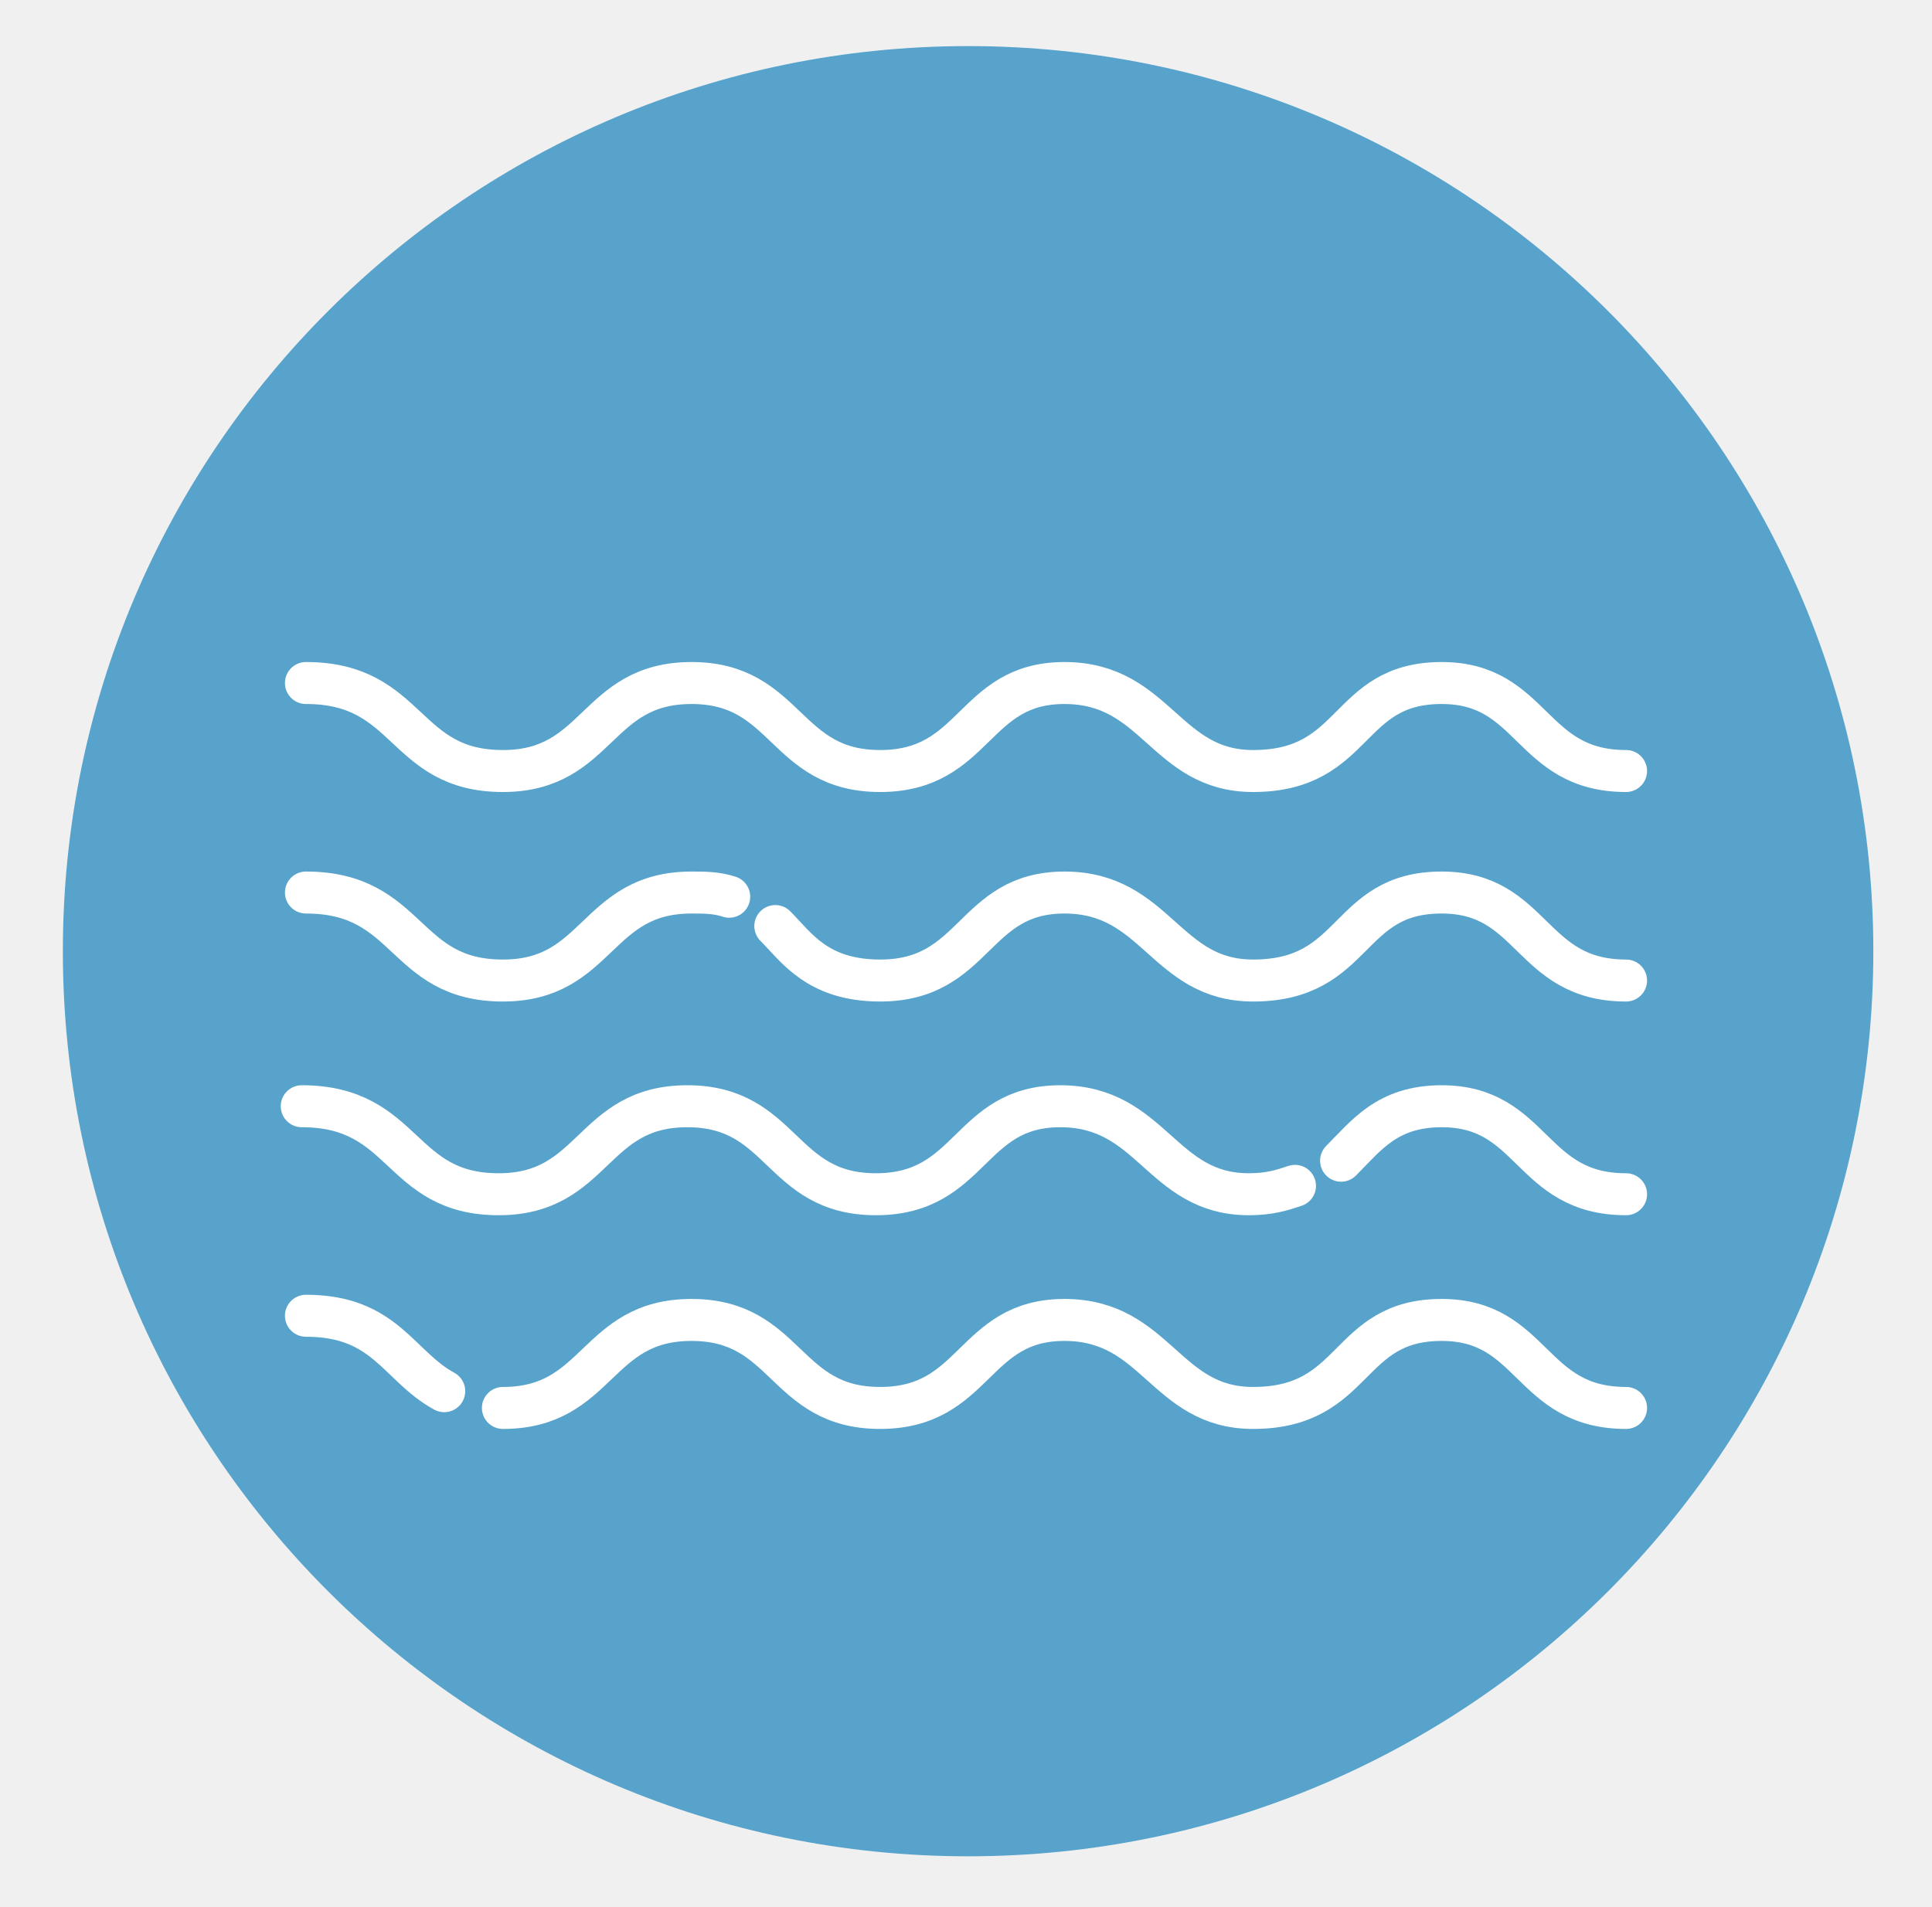
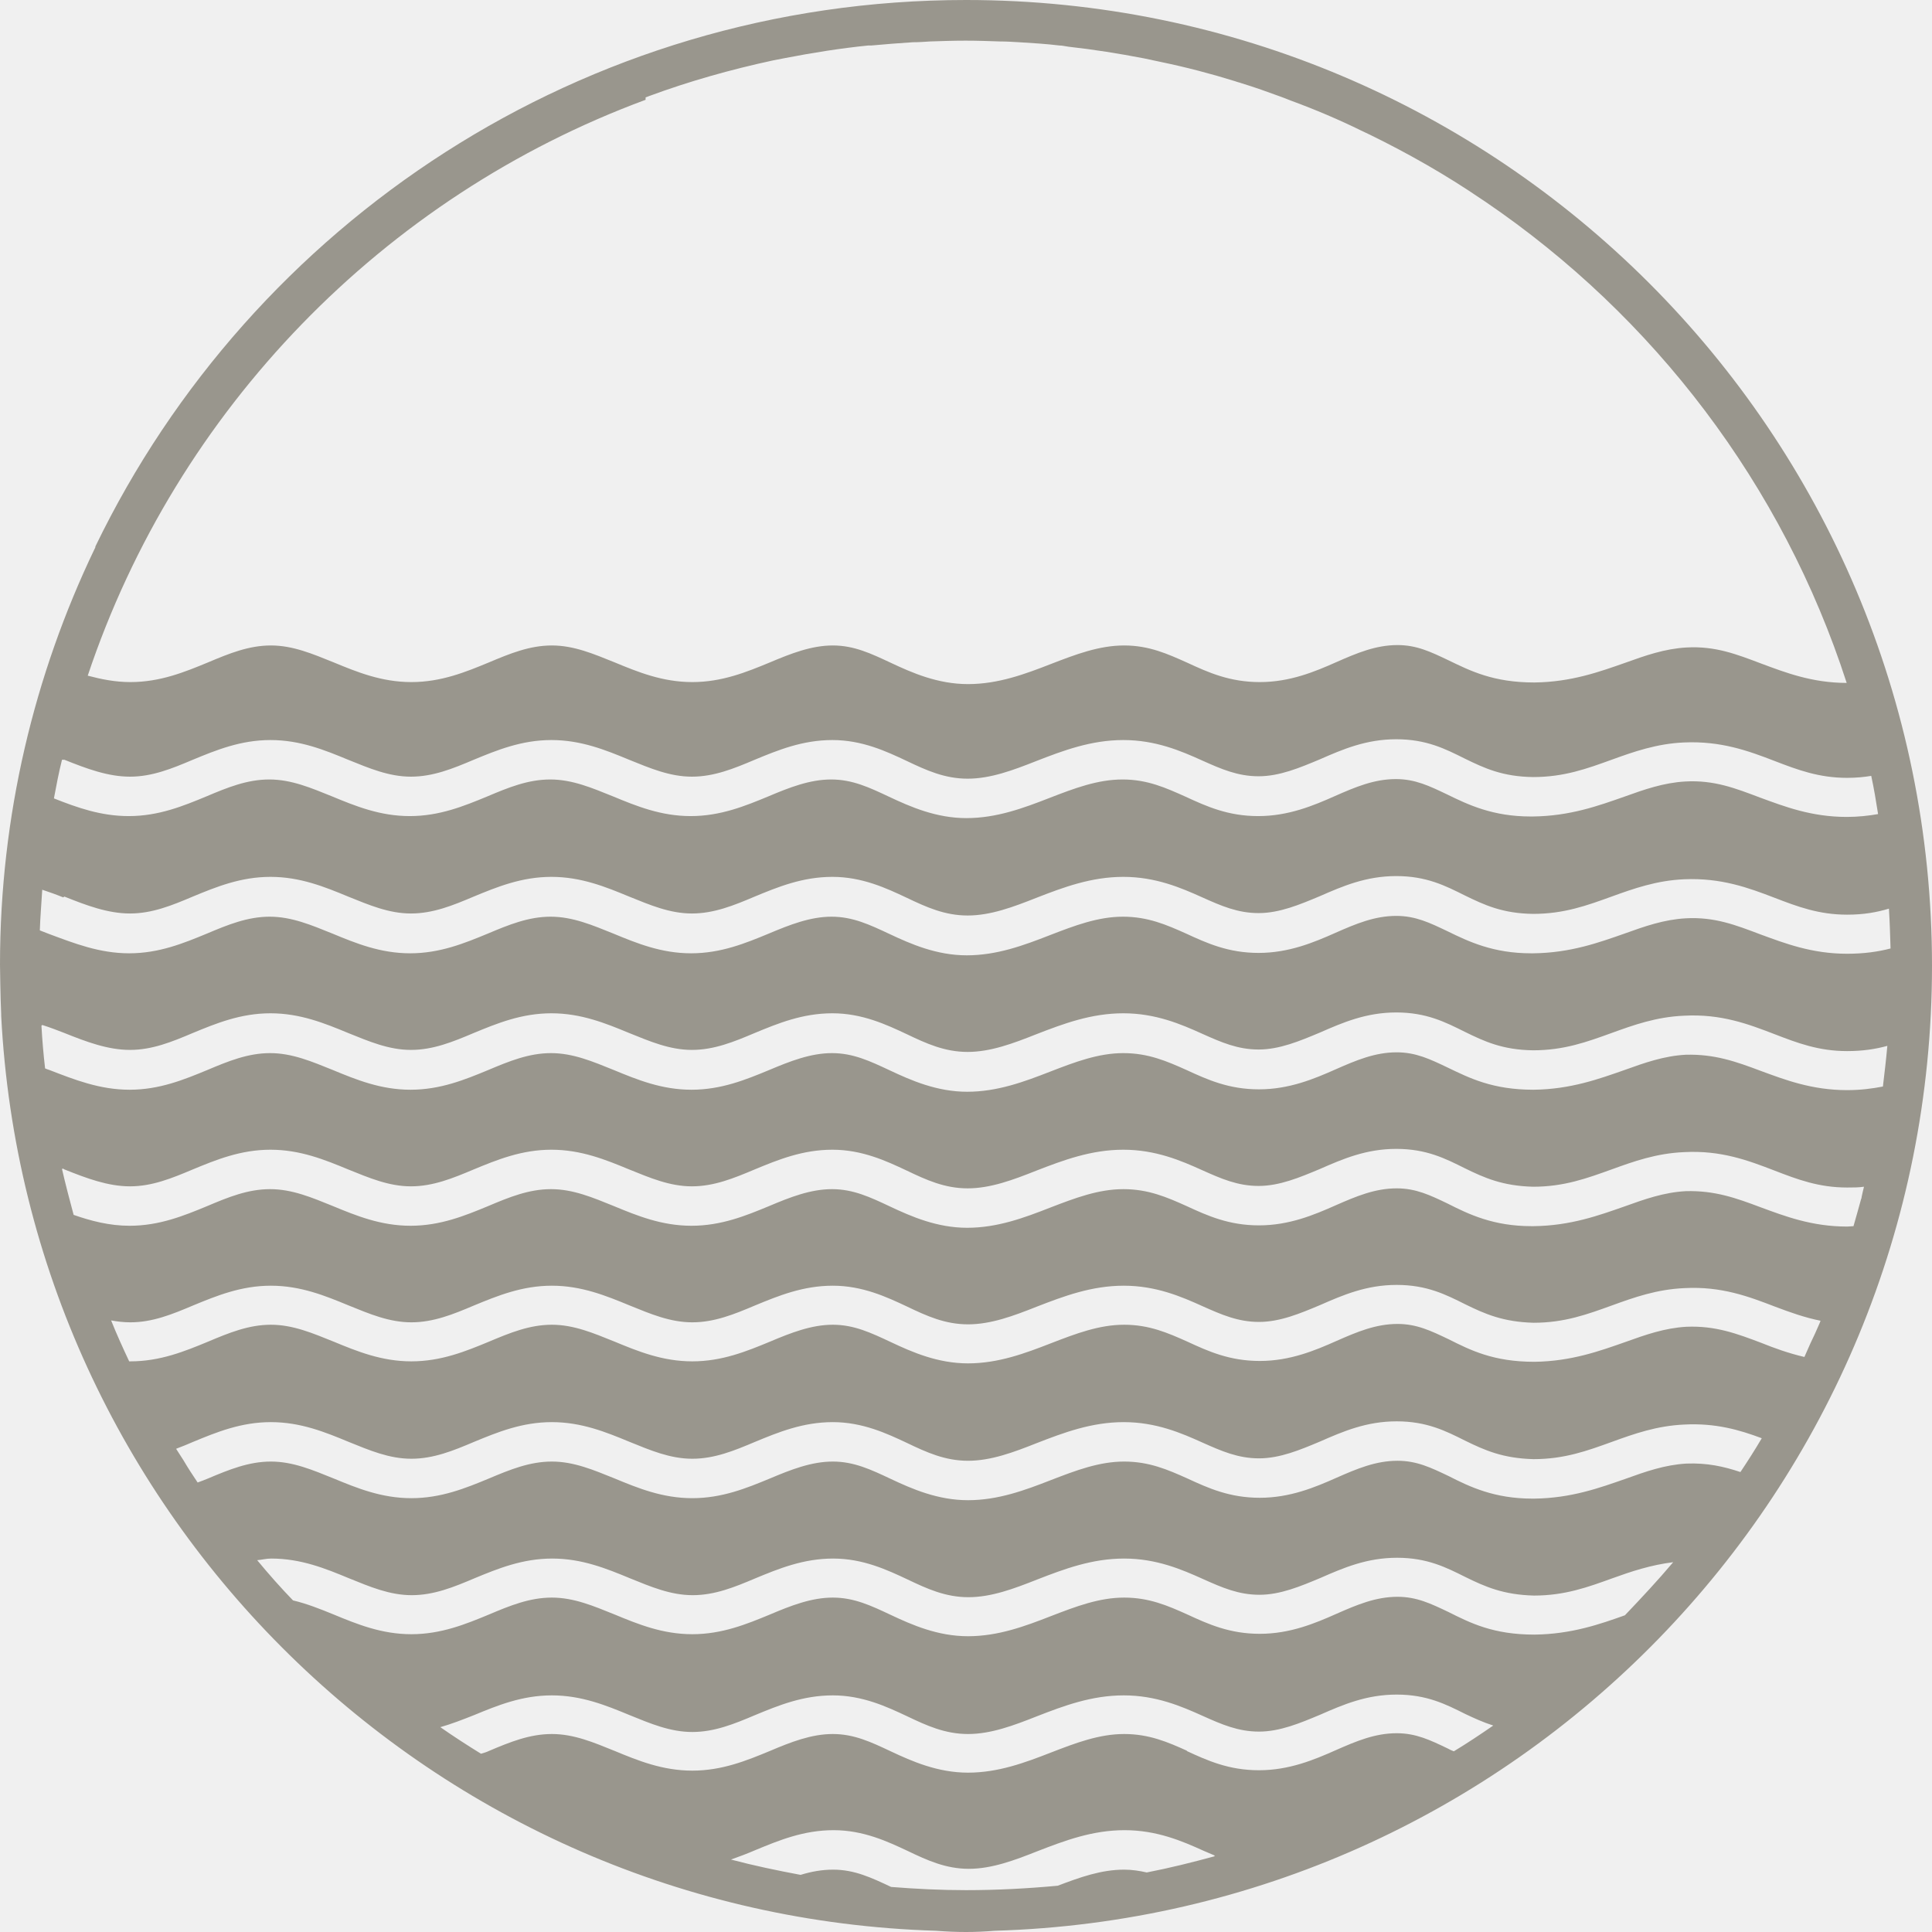
- <svg xmlns="http://www.w3.org/2000/svg" version="1.1" id="Layer_1" x="0px" y="0px" viewBox="0 0 46.1 45.5" style="enable-background:new 0 0 46.1 45.5;" xml:space="preserve">
-   <style type="text/css">
- 	.st0{fill:#57A3CC;}
- 	.st1{fill:none;stroke:#FFFFFF;stroke-width:1.002;stroke-linecap:round;stroke-miterlimit:10;}
- </style>
-   <circle class="st0" cx="23.1" cy="22.7" r="21.6" />
-   <g>
-     <path class="st1" d="M38.8,18.4c-2.3,0-2.2-2.1-4.4-2.1c-2.3,0-2,2.1-4.5,2.1c-2.1,0-2.3-2.1-4.5-2.1c-2.2,0-2.1,2.1-4.4,2.1   c-2.3,0-2.2-2.1-4.5-2.1s-2.2,2.1-4.5,2.1c-2.4,0-2.2-2.1-4.7-2.1" />
-     <path class="st1" d="M17.4,21.4c-0.3-0.1-0.6-0.1-0.9-0.1c-2.3,0-2.2,2.1-4.5,2.1c-2.4,0-2.2-2.1-4.7-2.1" />
-     <path class="st1" d="M38.8,23.4c-2.3,0-2.2-2.1-4.4-2.1c-2.3,0-2,2.1-4.5,2.1c-2.1,0-2.3-2.1-4.5-2.1c-2.2,0-2.1,2.1-4.4,2.1   c-1.5,0-2-0.8-2.5-1.3" />
-     <path class="st1" d="M30.9,28.3c-0.3,0.1-0.6,0.2-1.1,0.2c-2.1,0-2.3-2.1-4.5-2.1c-2.2,0-2.1,2.1-4.4,2.1c-2.3,0-2.2-2.1-4.5-2.1   s-2.2,2.1-4.5,2.1c-2.4,0-2.2-2.1-4.7-2.1" />
-     <path class="st1" d="M38.8,28.5c-2.3,0-2.2-2.1-4.4-2.1c-1.3,0-1.8,0.7-2.4,1.3" />
-     <path class="st1" d="M10.6,33.2c-1.1-0.6-1.4-1.8-3.3-1.8" />
-     <path class="st1" d="M38.8,33.6c-2.3,0-2.2-2.1-4.4-2.1c-2.3,0-2,2.1-4.5,2.1c-2.1,0-2.3-2.1-4.5-2.1c-2.2,0-2.1,2.1-4.4,2.1   c-2.3,0-2.2-2.1-4.5-2.1s-2.2,2.1-4.5,2.1" />
-   </g>
+ <svg xmlns="http://www.w3.org/2000/svg" width="44" height="44" viewBox="0 0 44 44" fill="none">
+   <path d="M44 21.995C44 9.852 34.146 0 22 0C13.273 0 5.729 5.086 2.172 12.446C2.172 12.446 2.172 12.446 2.172 12.455C2.172 12.473 2.163 12.482 2.154 12.501C0.779 15.369 0 18.586 0 21.968C0 21.977 0.009 22.747 0.027 23.095C0.027 23.095 0.027 23.113 0.027 23.132C0.614 34.524 9.863 43.624 21.322 43.972C21.56 43.991 21.789 44 22 44C22.211 44 22.422 43.991 22.651 43.972C34.503 43.624 44 33.919 44 21.995ZM1.448 17.303H1.467C1.971 17.505 2.457 17.688 2.961 17.688C3.465 17.688 3.914 17.505 4.391 17.303C4.923 17.083 5.482 16.854 6.16 16.854C6.838 16.854 7.397 17.083 7.929 17.303C8.406 17.495 8.855 17.688 9.359 17.688C9.863 17.688 10.312 17.505 10.789 17.303C11.321 17.083 11.88 16.854 12.558 16.854C13.237 16.854 13.796 17.083 14.328 17.303C14.804 17.495 15.253 17.688 15.758 17.688C16.262 17.688 16.711 17.505 17.188 17.303C17.719 17.083 18.278 16.854 18.957 16.854C19.635 16.854 20.185 17.111 20.652 17.331C21.093 17.541 21.514 17.734 22.037 17.734C22.559 17.734 23.073 17.541 23.604 17.331C24.218 17.092 24.851 16.854 25.584 16.854C26.317 16.854 26.895 17.101 27.381 17.321C27.812 17.514 28.188 17.679 28.664 17.679C29.141 17.679 29.599 17.486 30.058 17.294C30.58 17.065 31.112 16.836 31.799 16.836C32.487 16.836 32.917 17.056 33.358 17.276C33.807 17.495 34.219 17.688 34.916 17.697C35.622 17.697 36.144 17.505 36.703 17.303C37.208 17.12 37.73 16.936 38.353 16.909C39.197 16.872 39.82 17.101 40.416 17.331C40.938 17.532 41.424 17.715 42.066 17.715C42.277 17.715 42.451 17.697 42.616 17.67C42.68 17.963 42.726 18.247 42.772 18.54C42.561 18.577 42.322 18.605 42.057 18.605C41.25 18.605 40.636 18.366 40.086 18.165C39.527 17.954 39.041 17.761 38.381 17.798C37.886 17.826 37.446 17.981 36.987 18.146C36.41 18.348 35.759 18.586 34.907 18.595C34.888 18.595 34.87 18.595 34.861 18.595C33.999 18.595 33.44 18.329 32.954 18.091C32.551 17.899 32.23 17.743 31.79 17.743C31.295 17.743 30.864 17.926 30.406 18.128C29.911 18.348 29.343 18.586 28.655 18.586C27.968 18.586 27.482 18.366 27.005 18.146C26.556 17.945 26.134 17.752 25.566 17.752C24.997 17.752 24.466 17.954 23.898 18.174C23.311 18.403 22.697 18.632 22.009 18.632C21.322 18.632 20.735 18.375 20.249 18.146C19.8 17.935 19.415 17.752 18.929 17.752C18.443 17.752 17.976 17.935 17.499 18.137C16.968 18.357 16.408 18.586 15.73 18.586C15.052 18.586 14.492 18.357 13.961 18.137C13.484 17.945 13.035 17.752 12.531 17.752C12.027 17.752 11.578 17.935 11.101 18.137C10.569 18.357 10.01 18.586 9.332 18.586C8.653 18.586 8.094 18.357 7.562 18.137C7.086 17.945 6.637 17.752 6.133 17.752C5.628 17.752 5.179 17.935 4.702 18.137C4.171 18.357 3.612 18.586 2.933 18.586C2.301 18.586 1.76 18.394 1.228 18.183C1.283 17.89 1.338 17.596 1.412 17.303H1.448ZM14.703 2.218C14.703 2.218 14.758 2.2 14.777 2.19C15.693 1.851 16.637 1.585 17.609 1.375C17.701 1.356 17.802 1.338 17.893 1.32C18.508 1.201 19.14 1.1 19.773 1.036C19.8 1.036 19.818 1.036 19.846 1.036C20.157 1.008 20.478 0.981 20.79 0.962C20.918 0.962 21.056 0.953 21.184 0.944C21.45 0.935 21.725 0.926 21.991 0.926C22.257 0.926 22.513 0.935 22.77 0.944C22.917 0.944 23.063 0.953 23.21 0.962C23.522 0.981 23.824 0.999 24.127 1.036C24.191 1.036 24.264 1.054 24.328 1.063C24.906 1.127 25.483 1.219 26.052 1.329C26.18 1.356 26.308 1.384 26.437 1.411C27.014 1.531 27.573 1.677 28.133 1.851C28.178 1.87 28.233 1.879 28.279 1.897C28.582 1.989 28.884 2.099 29.187 2.209C29.26 2.236 29.324 2.264 29.398 2.291C29.948 2.493 30.488 2.722 31.011 2.979C31.075 3.006 31.139 3.043 31.203 3.07C32.083 3.501 32.936 3.987 33.742 4.537C33.77 4.555 33.797 4.573 33.825 4.592C37.666 7.204 40.599 11.043 42.057 15.553C41.268 15.553 40.654 15.314 40.113 15.113C39.554 14.902 39.068 14.709 38.408 14.746C37.913 14.774 37.473 14.929 37.015 15.094C36.438 15.296 35.787 15.534 34.943 15.543C34.008 15.543 33.486 15.278 32.991 15.039C32.587 14.847 32.267 14.691 31.827 14.691C31.332 14.691 30.901 14.874 30.442 15.076C29.948 15.296 29.379 15.534 28.692 15.534C28.004 15.534 27.518 15.314 27.042 15.094C26.593 14.893 26.171 14.7 25.602 14.7C25.034 14.7 24.503 14.902 23.934 15.122C23.348 15.351 22.733 15.58 22.046 15.58C21.358 15.58 20.772 15.323 20.286 15.094C19.837 14.884 19.452 14.7 18.966 14.7C18.48 14.7 18.012 14.884 17.536 15.085C17.004 15.305 16.445 15.534 15.767 15.534C15.088 15.534 14.529 15.305 13.998 15.085C13.521 14.893 13.072 14.7 12.568 14.7C12.063 14.7 11.614 14.884 11.137 15.085C10.606 15.305 10.047 15.534 9.368 15.534C8.69 15.534 8.131 15.305 7.599 15.085C7.122 14.893 6.673 14.7 6.169 14.7C5.665 14.7 5.216 14.884 4.739 15.085C4.207 15.305 3.648 15.534 2.97 15.534C2.622 15.534 2.31 15.47 1.998 15.388C4.024 9.33 8.727 4.482 14.703 2.273V2.218ZM1.467 20.419C1.971 20.621 2.457 20.804 2.961 20.804C3.465 20.804 3.914 20.621 4.391 20.419C4.923 20.199 5.482 19.97 6.16 19.97C6.838 19.97 7.397 20.199 7.929 20.419C8.406 20.611 8.855 20.804 9.359 20.804C9.863 20.804 10.312 20.621 10.789 20.419C11.321 20.199 11.88 19.97 12.558 19.97C13.237 19.97 13.796 20.199 14.328 20.419C14.804 20.611 15.253 20.804 15.758 20.804C16.262 20.804 16.711 20.621 17.188 20.419C17.719 20.199 18.278 19.97 18.957 19.97C19.635 19.97 20.185 20.227 20.652 20.447C21.093 20.657 21.514 20.85 22.037 20.85C22.559 20.85 23.073 20.657 23.604 20.447C24.218 20.208 24.851 19.97 25.584 19.97C26.317 19.97 26.895 20.218 27.381 20.437C27.812 20.63 28.188 20.795 28.664 20.795C29.141 20.795 29.599 20.602 30.058 20.41C30.58 20.181 31.112 19.952 31.799 19.952C32.487 19.952 32.917 20.172 33.358 20.392C33.807 20.611 34.219 20.804 34.916 20.813C35.622 20.813 36.144 20.621 36.703 20.419C37.208 20.236 37.73 20.052 38.353 20.025C39.197 19.988 39.82 20.218 40.416 20.447C40.938 20.648 41.424 20.831 42.066 20.831C42.451 20.831 42.744 20.776 43.019 20.694C43.038 20.997 43.047 21.299 43.056 21.601C42.772 21.675 42.451 21.721 42.066 21.721C41.259 21.721 40.645 21.482 40.095 21.281C39.536 21.07 39.05 20.877 38.39 20.914C37.895 20.942 37.455 21.097 36.997 21.262C36.419 21.464 35.768 21.702 34.916 21.711C34.898 21.711 34.879 21.711 34.87 21.711C34.008 21.711 33.449 21.445 32.963 21.207C32.56 21.015 32.239 20.859 31.799 20.859C31.304 20.859 30.873 21.042 30.415 21.244C29.92 21.464 29.352 21.702 28.664 21.702C27.977 21.702 27.491 21.482 27.014 21.262C26.565 21.061 26.143 20.877 25.575 20.877C25.007 20.877 24.475 21.079 23.907 21.299C23.32 21.528 22.706 21.757 22.018 21.757C21.331 21.757 20.744 21.5 20.258 21.271C19.809 21.061 19.424 20.877 18.938 20.877C18.453 20.877 17.985 21.061 17.508 21.262C16.977 21.482 16.418 21.711 15.739 21.711C15.061 21.711 14.502 21.482 13.97 21.262C13.493 21.07 13.044 20.877 12.54 20.877C12.036 20.877 11.587 21.061 11.11 21.262C10.578 21.482 10.019 21.711 9.341 21.711C8.662 21.711 8.103 21.482 7.572 21.262C7.095 21.07 6.646 20.877 6.142 20.877C5.638 20.877 5.188 21.061 4.712 21.262C4.18 21.482 3.621 21.711 2.942 21.711C2.264 21.711 1.687 21.482 1.118 21.271C1.045 21.244 0.981 21.216 0.907 21.189C0.917 20.877 0.944 20.575 0.962 20.263C1.127 20.318 1.283 20.373 1.439 20.437L1.467 20.419ZM0.962 23.343C1.137 23.398 1.302 23.462 1.467 23.526C1.971 23.728 2.457 23.911 2.961 23.911C3.465 23.911 3.914 23.728 4.391 23.526C4.923 23.306 5.482 23.077 6.16 23.077C6.838 23.077 7.397 23.306 7.929 23.526C8.406 23.718 8.855 23.911 9.359 23.911C9.863 23.911 10.312 23.728 10.789 23.526C11.321 23.306 11.88 23.077 12.558 23.077C13.237 23.077 13.796 23.306 14.328 23.526C14.804 23.718 15.253 23.911 15.758 23.911C16.262 23.911 16.711 23.728 17.188 23.526C17.719 23.306 18.278 23.077 18.957 23.077C19.635 23.077 20.185 23.334 20.652 23.553C21.093 23.764 21.514 23.957 22.037 23.957C22.559 23.957 23.073 23.764 23.604 23.553C24.218 23.315 24.851 23.077 25.584 23.077C26.317 23.077 26.895 23.324 27.381 23.544C27.812 23.737 28.188 23.902 28.664 23.902C29.141 23.902 29.599 23.709 30.058 23.517C30.58 23.288 31.112 23.058 31.799 23.058C32.487 23.058 32.917 23.279 33.358 23.498C33.807 23.718 34.219 23.911 34.916 23.92C35.622 23.92 36.144 23.728 36.703 23.526C37.208 23.343 37.721 23.159 38.353 23.132C39.197 23.086 39.82 23.324 40.416 23.553C40.938 23.755 41.424 23.938 42.066 23.938C42.423 23.938 42.717 23.892 42.983 23.819C42.955 24.131 42.918 24.442 42.882 24.745C42.643 24.791 42.377 24.827 42.066 24.827C41.259 24.827 40.645 24.589 40.095 24.387C39.536 24.177 39.05 24.003 38.39 24.021C37.895 24.048 37.455 24.204 36.997 24.369C36.419 24.571 35.768 24.809 34.925 24.818C33.99 24.818 33.468 24.552 32.972 24.314C32.569 24.122 32.248 23.966 31.808 23.966C31.313 23.966 30.883 24.149 30.424 24.351C29.929 24.571 29.361 24.809 28.673 24.809C27.986 24.809 27.5 24.589 27.023 24.369C26.574 24.168 26.152 23.984 25.584 23.984C25.016 23.984 24.484 24.186 23.916 24.406C23.329 24.635 22.715 24.864 22.027 24.864C21.34 24.864 20.753 24.607 20.267 24.378C19.818 24.168 19.433 23.984 18.948 23.984C18.462 23.984 17.994 24.168 17.517 24.369C16.986 24.589 16.427 24.818 15.748 24.818C15.07 24.818 14.511 24.589 13.979 24.369C13.502 24.177 13.053 23.984 12.549 23.984C12.045 23.984 11.596 24.168 11.119 24.369C10.588 24.589 10.028 24.818 9.35 24.818C8.672 24.818 8.113 24.589 7.581 24.369C7.104 24.177 6.655 23.984 6.151 23.984C5.647 23.984 5.197 24.168 4.721 24.369C4.189 24.589 3.63 24.818 2.952 24.818C2.273 24.818 1.696 24.589 1.127 24.369C1.091 24.36 1.054 24.342 1.027 24.332C0.99 24.012 0.962 23.691 0.944 23.361L0.962 23.343ZM1.43 26.614C1.43 26.614 1.458 26.624 1.467 26.633C1.971 26.834 2.457 27.018 2.961 27.018C3.465 27.018 3.914 26.834 4.391 26.633C4.923 26.413 5.482 26.184 6.16 26.184C6.838 26.184 7.397 26.413 7.929 26.633C8.406 26.825 8.855 27.018 9.359 27.018C9.863 27.018 10.312 26.834 10.789 26.633C11.321 26.413 11.88 26.184 12.558 26.184C13.237 26.184 13.796 26.413 14.328 26.633C14.804 26.825 15.253 27.018 15.758 27.018C16.262 27.018 16.711 26.834 17.188 26.633C17.719 26.413 18.278 26.184 18.957 26.184C19.635 26.184 20.185 26.44 20.652 26.66C21.093 26.871 21.514 27.064 22.037 27.064C22.559 27.064 23.073 26.871 23.604 26.66C24.218 26.422 24.851 26.184 25.584 26.184C26.317 26.184 26.895 26.431 27.381 26.651C27.812 26.844 28.188 27.009 28.664 27.009C29.141 27.009 29.599 26.816 30.058 26.624C30.58 26.395 31.112 26.165 31.799 26.165C32.487 26.165 32.917 26.385 33.358 26.605C33.807 26.825 34.219 27.009 34.916 27.027C35.622 27.027 36.144 26.834 36.703 26.633C37.208 26.45 37.721 26.266 38.353 26.239C39.197 26.193 39.82 26.431 40.416 26.66C40.938 26.862 41.424 27.045 42.066 27.045C42.203 27.045 42.332 27.045 42.451 27.027C42.432 27.1 42.414 27.183 42.396 27.265C42.396 27.274 42.396 27.293 42.387 27.302C42.332 27.513 42.267 27.723 42.212 27.925C42.167 27.925 42.121 27.934 42.066 27.934C41.259 27.934 40.645 27.696 40.095 27.494C39.536 27.284 39.05 27.109 38.39 27.128C37.895 27.155 37.455 27.311 36.997 27.476C36.419 27.678 35.768 27.916 34.925 27.925H34.879C34.017 27.925 33.458 27.659 32.972 27.412C32.569 27.219 32.248 27.064 31.808 27.064C31.313 27.064 30.883 27.247 30.424 27.448C29.929 27.668 29.361 27.907 28.673 27.907C27.986 27.907 27.5 27.687 27.023 27.467C26.574 27.265 26.152 27.082 25.584 27.082C25.016 27.082 24.484 27.284 23.916 27.503C23.329 27.733 22.715 27.962 22.027 27.962C21.34 27.962 20.753 27.705 20.267 27.476C19.818 27.265 19.433 27.082 18.948 27.082C18.462 27.082 17.994 27.265 17.517 27.467C16.986 27.687 16.427 27.916 15.748 27.916C15.07 27.916 14.511 27.687 13.979 27.467C13.502 27.274 13.053 27.082 12.549 27.082C12.045 27.082 11.596 27.265 11.119 27.467C10.588 27.687 10.028 27.916 9.35 27.916C8.672 27.916 8.113 27.687 7.581 27.467C7.104 27.274 6.655 27.082 6.151 27.082C5.647 27.082 5.197 27.265 4.721 27.467C4.189 27.687 3.63 27.916 2.952 27.916C2.493 27.916 2.072 27.806 1.677 27.668C1.586 27.329 1.494 26.981 1.412 26.624L1.43 26.614ZM2.521 30.07C2.667 30.097 2.814 30.115 2.97 30.115C3.474 30.115 3.923 29.932 4.4 29.73C4.932 29.511 5.491 29.281 6.169 29.281C6.848 29.281 7.407 29.511 7.938 29.73C8.415 29.923 8.864 30.115 9.368 30.115C9.873 30.115 10.322 29.932 10.798 29.73C11.33 29.511 11.889 29.281 12.568 29.281C13.246 29.281 13.805 29.511 14.337 29.73C14.813 29.923 15.262 30.115 15.767 30.115C16.271 30.115 16.72 29.932 17.197 29.73C17.728 29.511 18.288 29.281 18.966 29.281C19.644 29.281 20.194 29.538 20.662 29.758C21.102 29.969 21.523 30.161 22.046 30.161C22.568 30.161 23.082 29.969 23.613 29.758C24.227 29.52 24.86 29.281 25.593 29.281C26.327 29.281 26.904 29.529 27.39 29.749C27.821 29.941 28.197 30.106 28.673 30.106C29.15 30.106 29.608 29.914 30.067 29.721C30.589 29.492 31.121 29.263 31.808 29.263C32.496 29.263 32.927 29.483 33.367 29.703C33.816 29.923 34.228 30.106 34.925 30.125C35.631 30.125 36.153 29.932 36.712 29.73C37.217 29.547 37.73 29.364 38.362 29.336C39.206 29.291 39.829 29.529 40.425 29.758C40.764 29.886 41.094 30.005 41.461 30.079C41.452 30.106 41.443 30.134 41.433 30.152C41.369 30.299 41.305 30.445 41.232 30.592C41.186 30.693 41.14 30.803 41.094 30.904C40.737 30.821 40.407 30.702 40.113 30.583C39.554 30.372 39.068 30.189 38.408 30.216C37.913 30.244 37.473 30.399 37.015 30.564C36.438 30.766 35.787 31.004 34.943 31.014C34.008 31.014 33.486 30.748 32.991 30.5C32.587 30.308 32.267 30.152 31.827 30.152C31.332 30.152 30.901 30.335 30.442 30.537C29.948 30.757 29.379 30.995 28.692 30.995C28.004 30.995 27.518 30.775 27.042 30.555C26.593 30.354 26.171 30.17 25.602 30.17C25.034 30.17 24.503 30.372 23.934 30.592C23.348 30.821 22.733 31.05 22.046 31.05C21.358 31.05 20.772 30.794 20.286 30.564C19.837 30.354 19.452 30.17 18.966 30.17C18.48 30.17 18.012 30.354 17.536 30.555C17.004 30.775 16.445 31.004 15.767 31.004C15.088 31.004 14.529 30.775 13.998 30.555C13.521 30.363 13.072 30.17 12.568 30.17C12.063 30.17 11.614 30.354 11.137 30.555C10.606 30.775 10.047 31.004 9.368 31.004C8.69 31.004 8.131 30.775 7.599 30.555C7.122 30.363 6.673 30.17 6.169 30.17C5.665 30.17 5.216 30.354 4.739 30.555C4.207 30.775 3.648 31.004 2.97 31.004C2.961 31.004 2.952 31.004 2.942 31.004C2.796 30.693 2.658 30.39 2.53 30.07H2.521ZM27.042 39.876C26.593 39.674 26.171 39.491 25.602 39.491C25.034 39.491 24.503 39.693 23.934 39.913C23.348 40.142 22.733 40.371 22.046 40.371C21.358 40.371 20.772 40.114 20.286 39.885C19.837 39.674 19.452 39.491 18.966 39.491C18.48 39.491 18.012 39.674 17.536 39.876C17.004 40.096 16.445 40.325 15.767 40.325C15.088 40.325 14.529 40.096 13.998 39.876C13.521 39.683 13.072 39.491 12.568 39.491C12.063 39.491 11.614 39.674 11.137 39.876C11.082 39.903 11.018 39.922 10.954 39.94C10.643 39.748 10.331 39.546 10.028 39.335C10.285 39.262 10.542 39.161 10.798 39.06C11.33 38.84 11.889 38.611 12.568 38.611C13.246 38.611 13.805 38.84 14.337 39.06C14.813 39.253 15.262 39.445 15.767 39.445C16.271 39.445 16.72 39.262 17.197 39.06C17.728 38.84 18.288 38.611 18.966 38.611C19.644 38.611 20.194 38.868 20.662 39.088C21.102 39.298 21.523 39.491 22.046 39.491C22.568 39.491 23.082 39.298 23.613 39.088C24.227 38.849 24.86 38.611 25.593 38.611C26.327 38.611 26.904 38.859 27.39 39.078C27.821 39.271 28.197 39.436 28.673 39.436C29.15 39.436 29.608 39.243 30.067 39.051C30.589 38.822 31.121 38.593 31.808 38.593C32.496 38.593 32.927 38.813 33.367 39.033C33.578 39.133 33.779 39.225 34.008 39.298C33.715 39.5 33.413 39.702 33.11 39.885C33.064 39.867 33.018 39.848 32.972 39.821C32.569 39.628 32.248 39.473 31.808 39.473C31.313 39.473 30.883 39.656 30.424 39.858C29.929 40.078 29.361 40.316 28.673 40.316C27.986 40.316 27.5 40.096 27.023 39.876H27.042ZM27.656 42.277C27.152 42.414 26.638 42.543 26.116 42.644C25.951 42.607 25.786 42.58 25.602 42.58C25.08 42.58 24.594 42.754 24.09 42.946C23.402 43.01 22.706 43.047 22 43.047C21.422 43.047 20.863 43.019 20.295 42.974C19.846 42.763 19.461 42.58 18.975 42.58C18.718 42.58 18.471 42.625 18.233 42.699C17.692 42.598 17.169 42.488 16.647 42.35C16.83 42.286 17.023 42.213 17.215 42.13C17.747 41.91 18.306 41.681 18.984 41.681C19.663 41.681 20.212 41.938 20.68 42.158C21.12 42.369 21.542 42.561 22.064 42.561C22.587 42.561 23.1 42.369 23.632 42.158C24.246 41.92 24.878 41.681 25.612 41.681C26.345 41.681 26.922 41.929 27.408 42.149C27.491 42.185 27.582 42.222 27.665 42.259L27.656 42.277ZM32.991 36.714C32.587 36.522 32.267 36.366 31.827 36.366C31.332 36.366 30.901 36.549 30.442 36.751C29.948 36.971 29.379 37.209 28.692 37.209C28.004 37.209 27.518 36.989 27.042 36.769C26.593 36.567 26.171 36.384 25.602 36.384C25.034 36.384 24.503 36.586 23.934 36.806C23.348 37.035 22.733 37.264 22.046 37.264C21.358 37.264 20.772 37.007 20.286 36.778C19.837 36.567 19.452 36.384 18.966 36.384C18.48 36.384 18.012 36.567 17.536 36.769C17.004 36.989 16.445 37.218 15.767 37.218C15.088 37.218 14.529 36.989 13.998 36.769C13.521 36.577 13.072 36.384 12.568 36.384C12.063 36.384 11.614 36.567 11.137 36.769C10.606 36.989 10.047 37.218 9.368 37.218C8.69 37.218 8.131 36.989 7.599 36.769C7.287 36.641 6.985 36.522 6.673 36.448C6.389 36.155 6.114 35.843 5.857 35.532C5.968 35.523 6.059 35.495 6.178 35.495C6.857 35.495 7.416 35.724 7.947 35.944C8.424 36.137 8.873 36.329 9.377 36.329C9.882 36.329 10.331 36.146 10.807 35.944C11.339 35.724 11.898 35.495 12.577 35.495C13.255 35.495 13.814 35.724 14.346 35.944C14.822 36.137 15.272 36.329 15.776 36.329C16.28 36.329 16.729 36.146 17.206 35.944C17.738 35.724 18.297 35.495 18.975 35.495C19.653 35.495 20.203 35.752 20.671 35.972C21.111 36.182 21.532 36.375 22.055 36.375C22.578 36.375 23.091 36.182 23.622 35.972C24.237 35.733 24.869 35.495 25.602 35.495C26.336 35.495 26.913 35.743 27.399 35.962C27.83 36.155 28.206 36.32 28.683 36.32C29.159 36.32 29.617 36.127 30.076 35.935C30.598 35.706 31.13 35.477 31.817 35.477C32.505 35.477 32.936 35.697 33.376 35.917C33.825 36.137 34.237 36.32 34.934 36.338C35.64 36.338 36.163 36.146 36.722 35.944C37.153 35.788 37.593 35.642 38.106 35.578C37.758 35.99 37.382 36.393 37.006 36.787C36.438 36.989 35.787 37.218 34.943 37.227C34.008 37.227 33.486 36.962 32.991 36.714ZM4.015 32.993C4.143 32.947 4.272 32.892 4.4 32.837C4.932 32.617 5.491 32.388 6.169 32.388C6.848 32.388 7.407 32.617 7.938 32.837C8.415 33.03 8.864 33.222 9.368 33.222C9.873 33.222 10.322 33.039 10.798 32.837C11.33 32.617 11.889 32.388 12.568 32.388C13.246 32.388 13.805 32.617 14.337 32.837C14.813 33.03 15.262 33.222 15.767 33.222C16.271 33.222 16.72 33.039 17.197 32.837C17.728 32.617 18.288 32.388 18.966 32.388C19.644 32.388 20.194 32.645 20.662 32.865C21.102 33.076 21.523 33.268 22.046 33.268C22.568 33.268 23.082 33.076 23.613 32.865C24.227 32.627 24.86 32.388 25.593 32.388C26.327 32.388 26.904 32.636 27.39 32.856C27.821 33.048 28.197 33.213 28.673 33.213C29.15 33.213 29.608 33.021 30.067 32.828C30.589 32.599 31.121 32.37 31.808 32.37C32.496 32.37 32.927 32.59 33.367 32.81C33.816 33.03 34.228 33.213 34.925 33.231C35.631 33.231 36.153 33.039 36.712 32.837C37.217 32.654 37.73 32.471 38.362 32.443C39.068 32.407 39.609 32.562 40.123 32.755C39.967 33.021 39.802 33.277 39.637 33.525C39.252 33.396 38.876 33.314 38.408 33.332C37.913 33.36 37.473 33.516 37.015 33.681C36.438 33.882 35.787 34.12 34.943 34.13H34.898C34.036 34.13 33.477 33.864 32.991 33.616C32.587 33.424 32.267 33.268 31.827 33.268C31.332 33.268 30.901 33.451 30.442 33.653C29.948 33.873 29.379 34.111 28.692 34.111C28.004 34.111 27.518 33.891 27.042 33.671C26.593 33.47 26.171 33.286 25.602 33.286C25.034 33.286 24.503 33.488 23.934 33.708C23.348 33.937 22.733 34.166 22.046 34.166C21.358 34.166 20.772 33.91 20.286 33.681C19.837 33.47 19.452 33.286 18.966 33.286C18.48 33.286 18.012 33.47 17.536 33.671C17.004 33.891 16.445 34.12 15.767 34.12C15.088 34.12 14.529 33.891 13.998 33.671C13.521 33.479 13.072 33.286 12.568 33.286C12.063 33.286 11.614 33.47 11.137 33.671C10.606 33.891 10.047 34.12 9.368 34.12C8.69 34.12 8.131 33.891 7.599 33.671C7.122 33.479 6.673 33.286 6.169 33.286C5.665 33.286 5.216 33.47 4.739 33.671C4.666 33.699 4.583 33.736 4.501 33.763C4.391 33.598 4.281 33.433 4.18 33.259C4.125 33.176 4.07 33.085 4.015 33.002V32.993Z" fill="#99968D" style="fill:#99968D;fill:color(display-p3 0.602 0.587 0.551);fill-opacity:1;" />
</svg>
